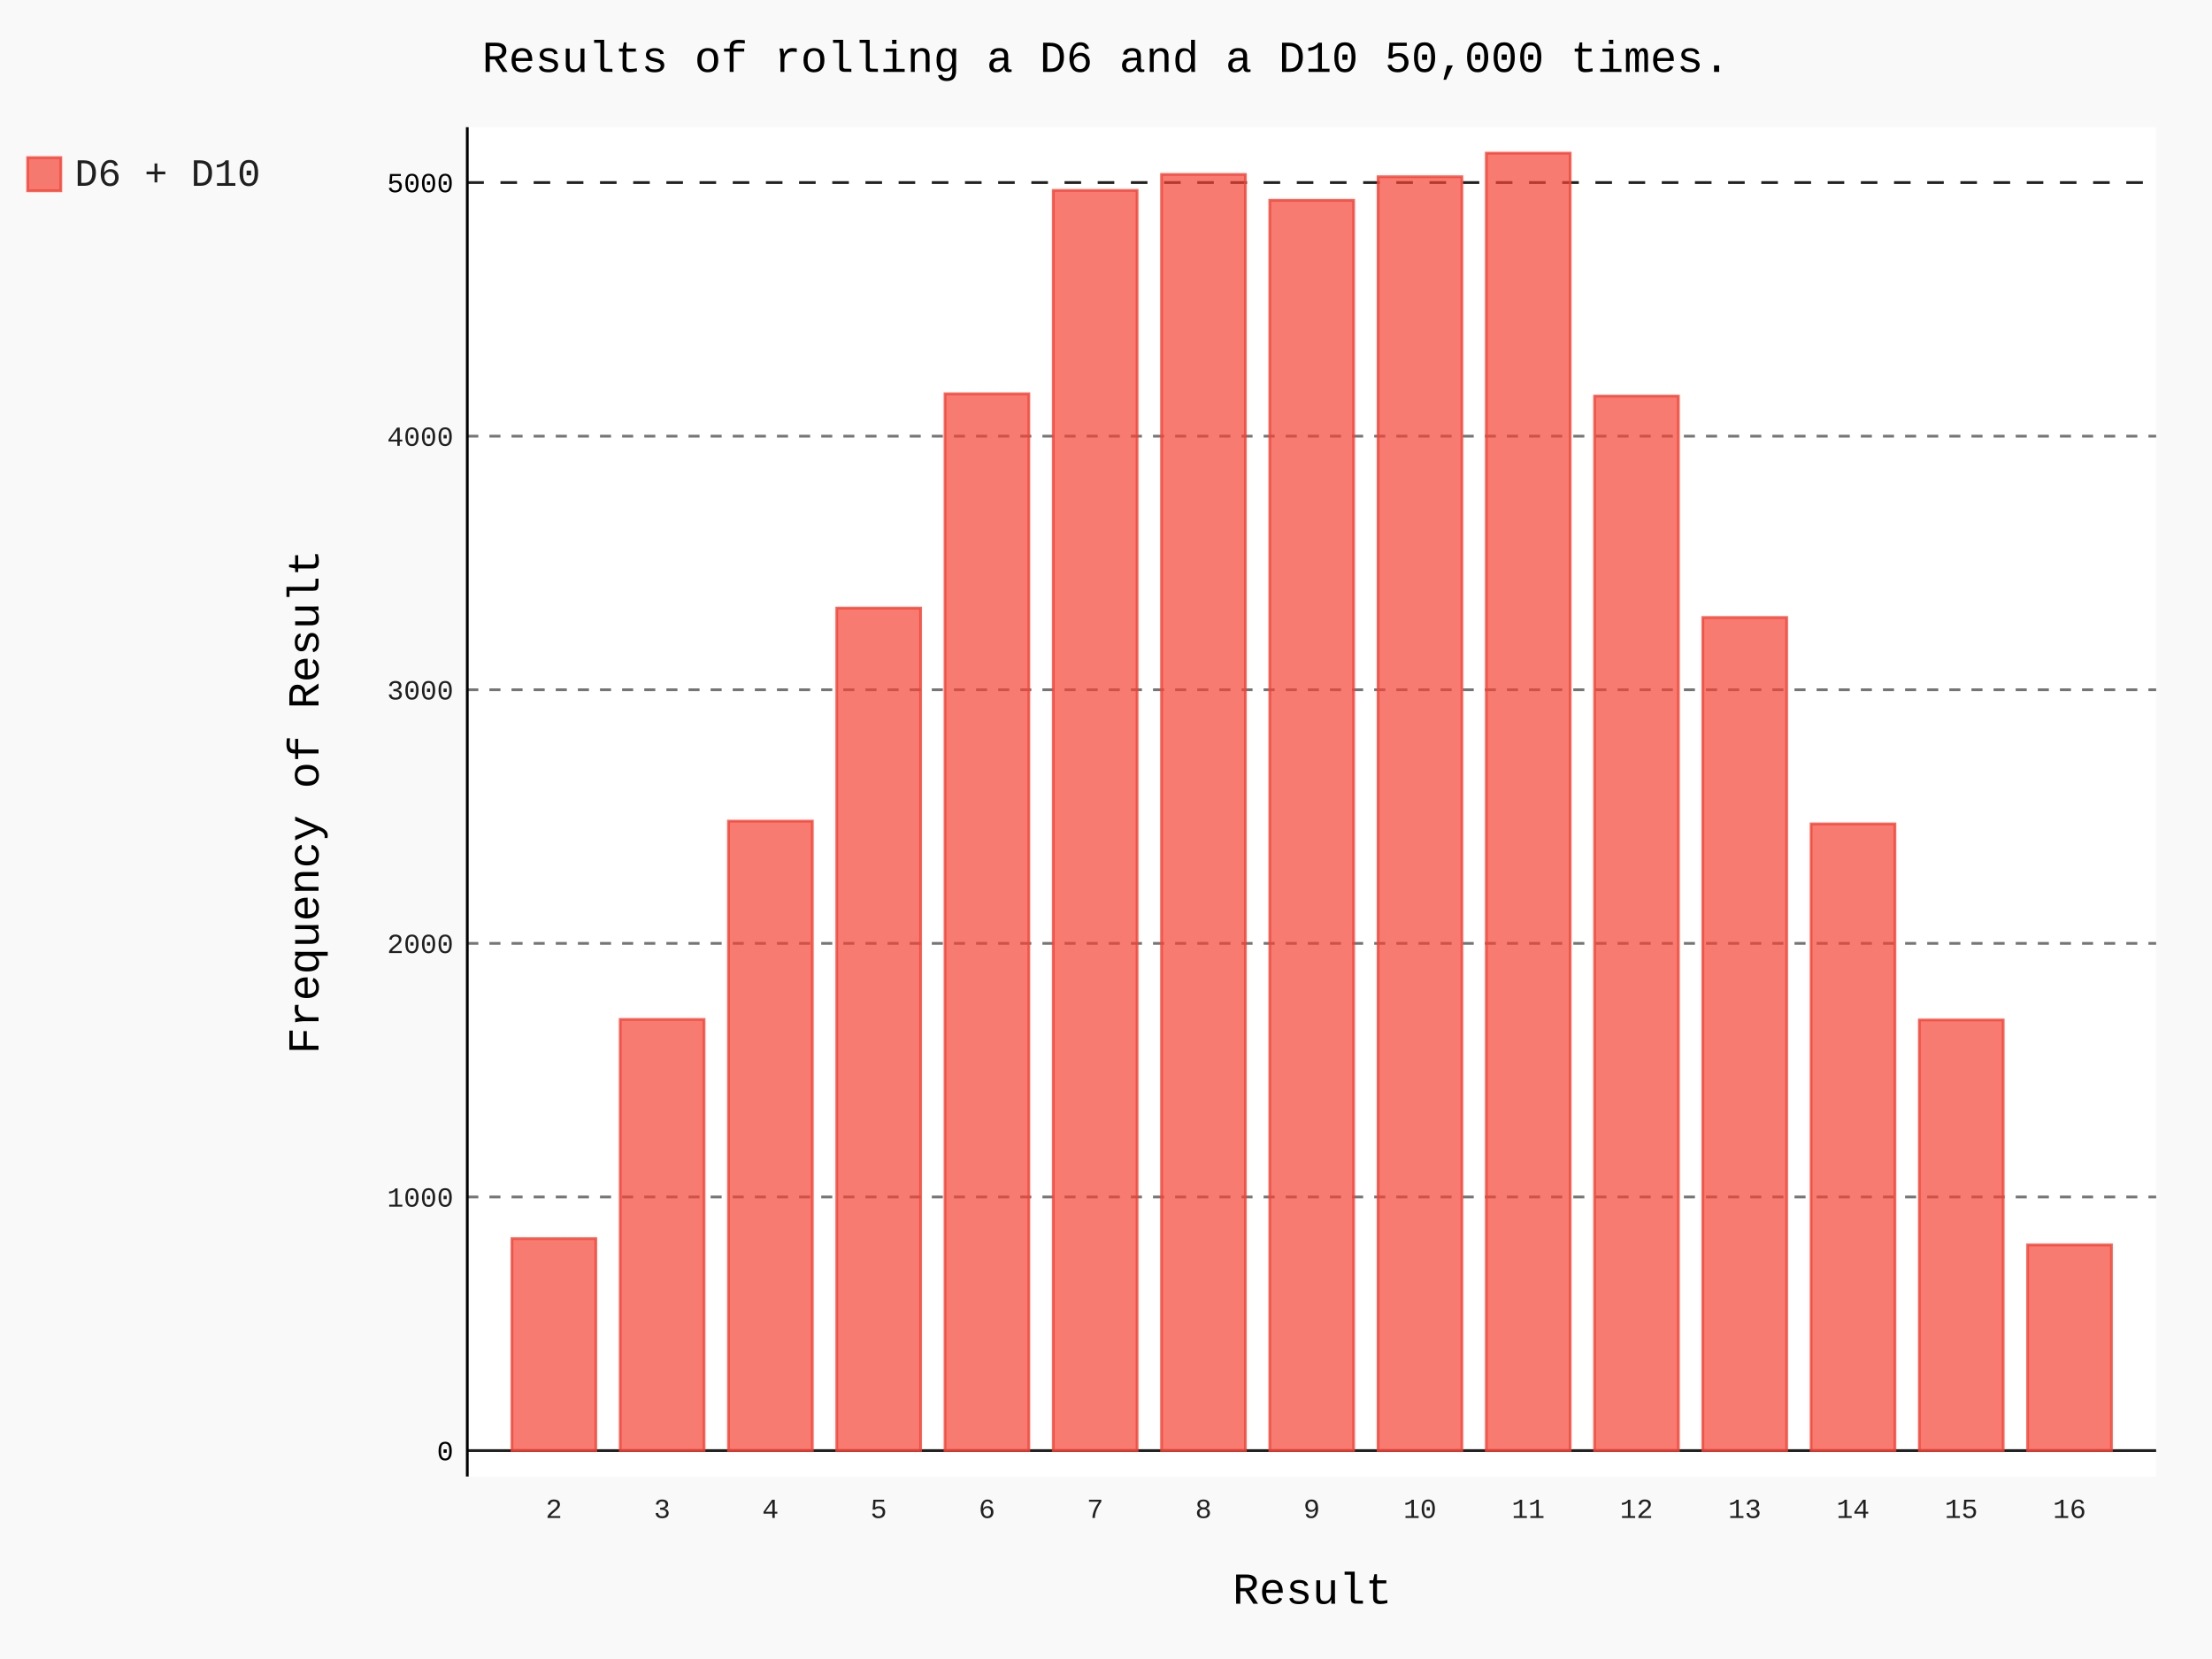
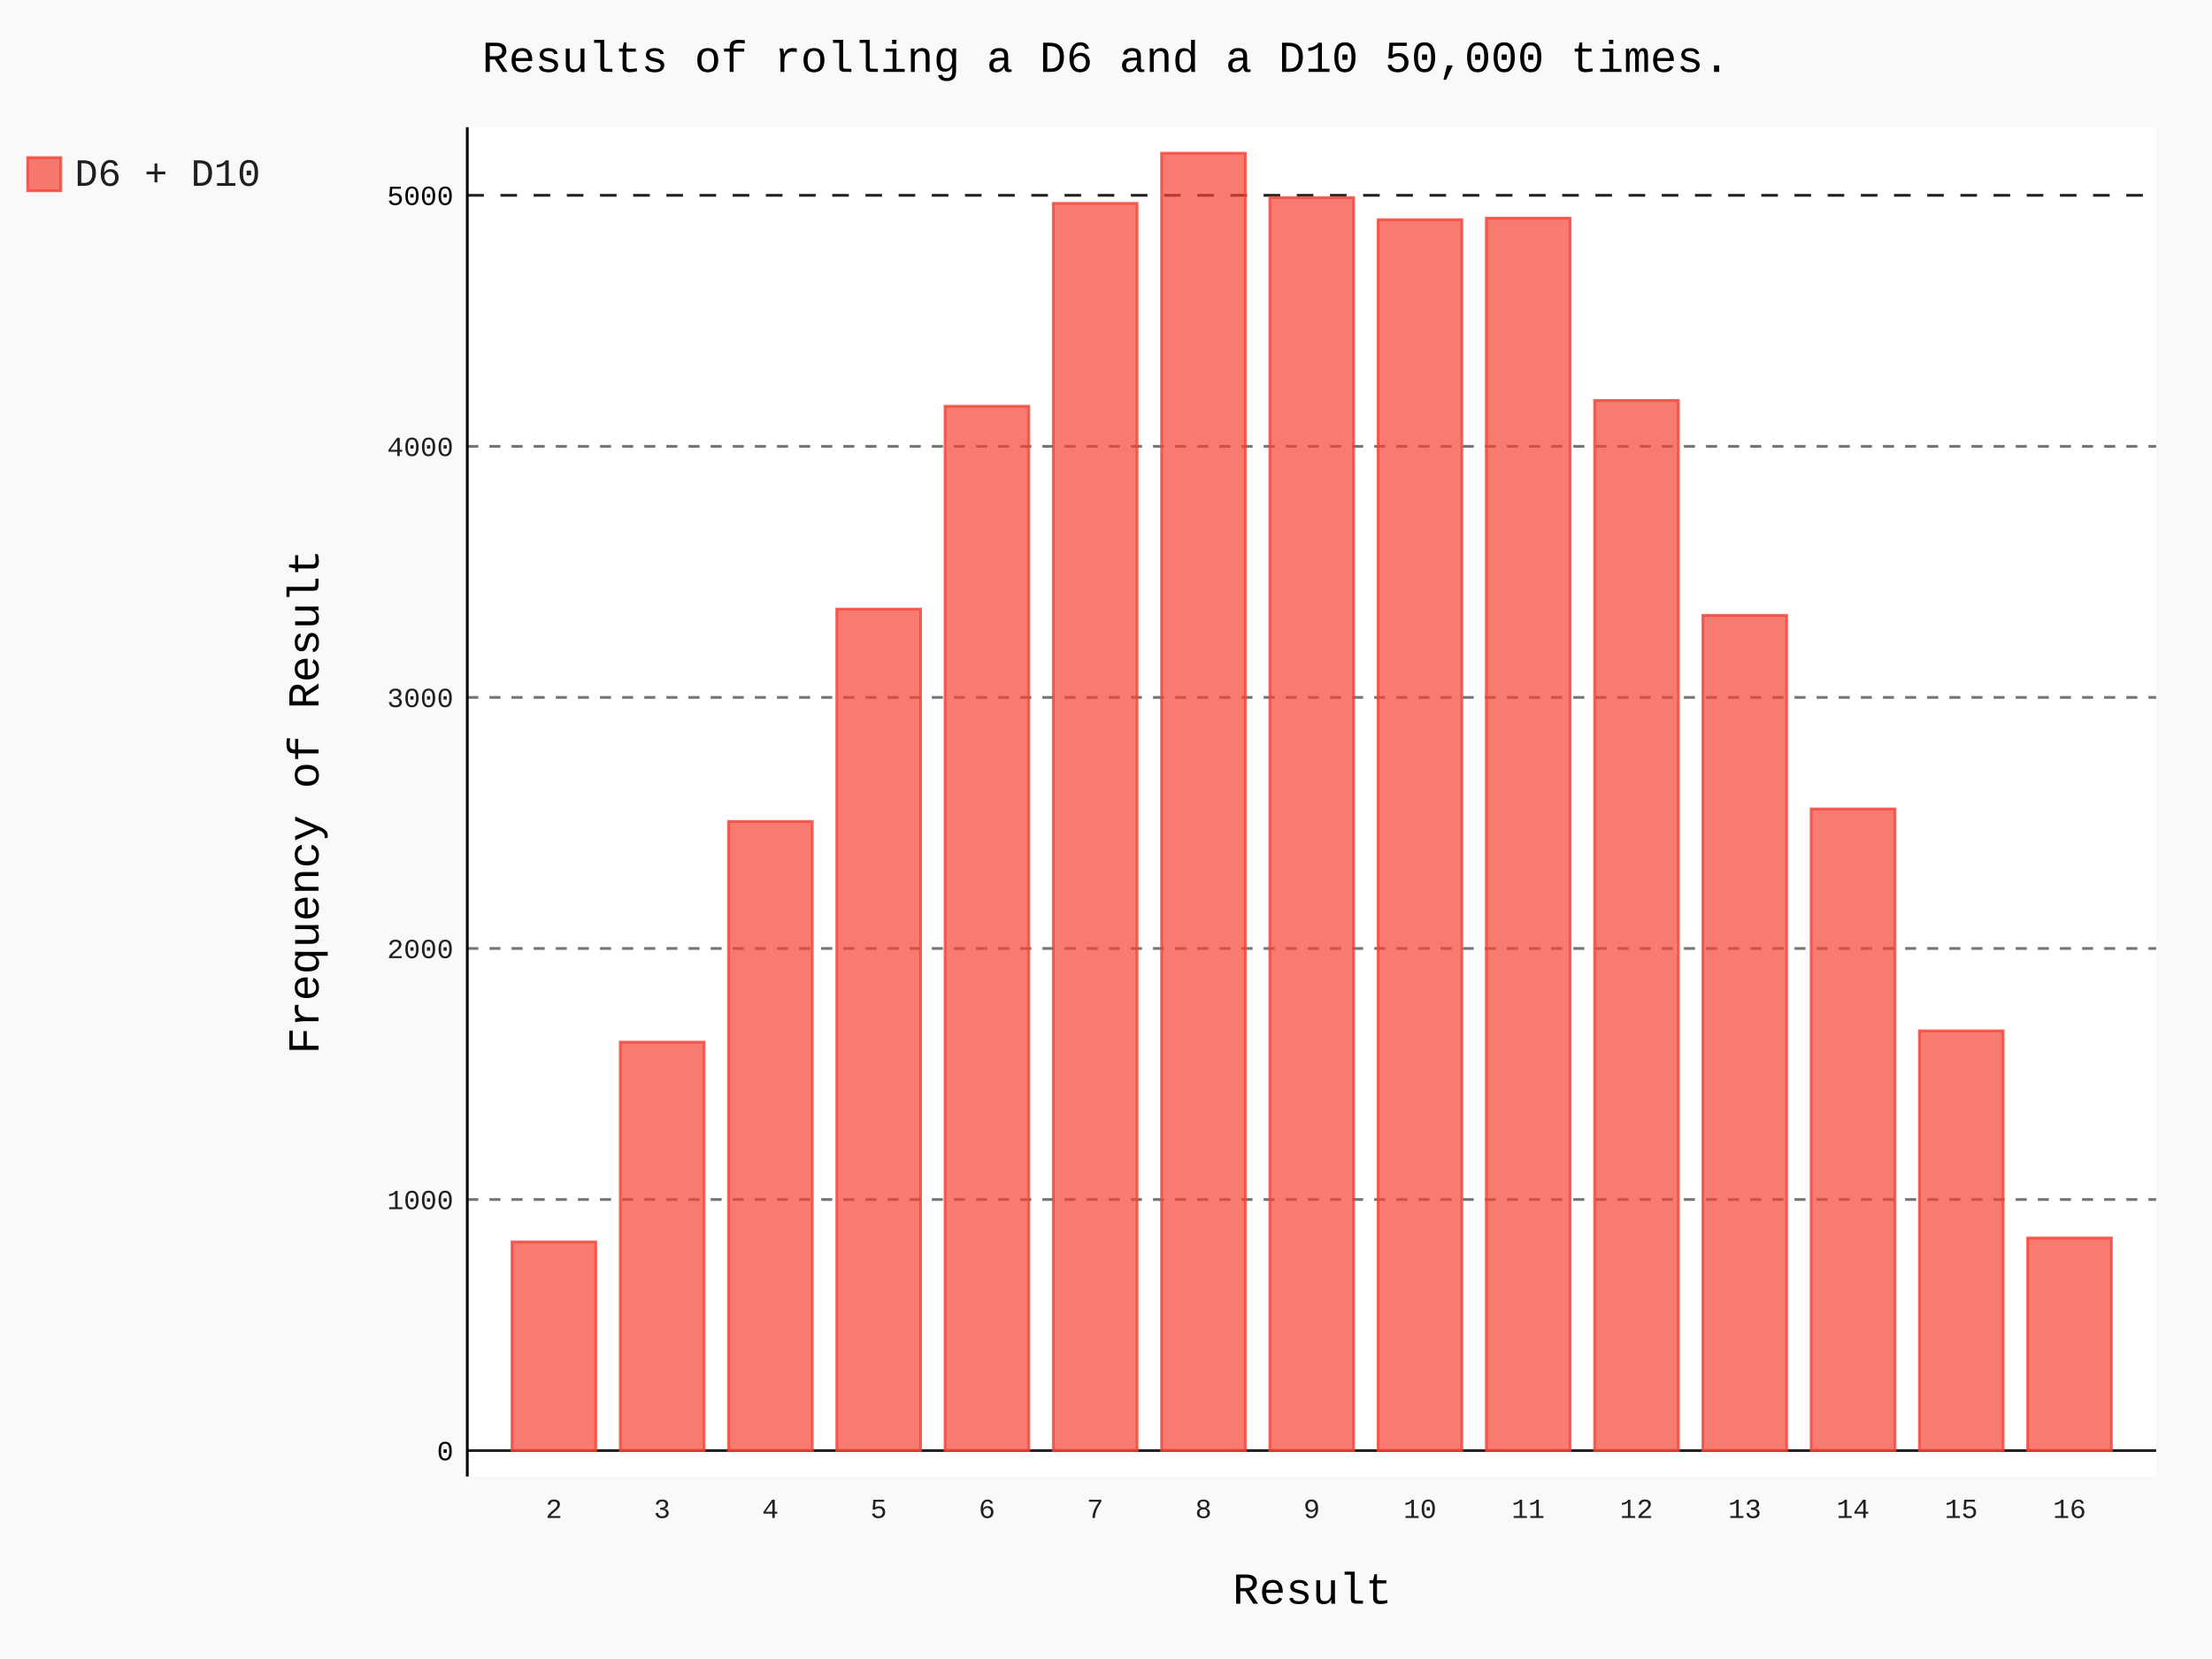
- <svg xmlns="http://www.w3.org/2000/svg" id="chart-9c62f6a3-f5b4-47a4-8831-6c325aa24a69" class="pygal-chart" viewBox="0 0 800 600">
+ <svg xmlns="http://www.w3.org/2000/svg" id="chart-1a1551e8-6d26-428b-80ce-2ba88caceacd" class="pygal-chart" viewBox="0 0 800 600">
  <defs>
-     <style type="text/css">#chart-9c62f6a3-f5b4-47a4-8831-6c325aa24a69{-webkit-user-select:none;-webkit-font-smoothing:antialiased;font-family:Consolas,"Liberation Mono",Menlo,Courier,monospace}#chart-9c62f6a3-f5b4-47a4-8831-6c325aa24a69 .title{font-family:Consolas,"Liberation Mono",Menlo,Courier,monospace;font-size:16px}#chart-9c62f6a3-f5b4-47a4-8831-6c325aa24a69 .legends .legend text{font-family:Consolas,"Liberation Mono",Menlo,Courier,monospace;font-size:14px}#chart-9c62f6a3-f5b4-47a4-8831-6c325aa24a69 .axis text{font-family:Consolas,"Liberation Mono",Menlo,Courier,monospace;font-size:10px}#chart-9c62f6a3-f5b4-47a4-8831-6c325aa24a69 .axis text.major{font-family:Consolas,"Liberation Mono",Menlo,Courier,monospace;font-size:10px}#chart-9c62f6a3-f5b4-47a4-8831-6c325aa24a69 .text-overlay text.value{font-family:Consolas,"Liberation Mono",Menlo,Courier,monospace;font-size:16px}#chart-9c62f6a3-f5b4-47a4-8831-6c325aa24a69 .text-overlay text.label{font-family:Consolas,"Liberation Mono",Menlo,Courier,monospace;font-size:10px}#chart-9c62f6a3-f5b4-47a4-8831-6c325aa24a69 .tooltip{font-family:Consolas,"Liberation Mono",Menlo,Courier,monospace;font-size:14px}#chart-9c62f6a3-f5b4-47a4-8831-6c325aa24a69 text.no_data{font-family:Consolas,"Liberation Mono",Menlo,Courier,monospace;font-size:64px}
- #chart-9c62f6a3-f5b4-47a4-8831-6c325aa24a69{background-color:rgba(249,249,249,1)}#chart-9c62f6a3-f5b4-47a4-8831-6c325aa24a69 path,#chart-9c62f6a3-f5b4-47a4-8831-6c325aa24a69 line,#chart-9c62f6a3-f5b4-47a4-8831-6c325aa24a69 rect,#chart-9c62f6a3-f5b4-47a4-8831-6c325aa24a69 circle{-webkit-transition:150ms;-moz-transition:150ms;transition:150ms}#chart-9c62f6a3-f5b4-47a4-8831-6c325aa24a69 .graph &gt; .background{fill:rgba(249,249,249,1)}#chart-9c62f6a3-f5b4-47a4-8831-6c325aa24a69 .plot &gt; .background{fill:rgba(255,255,255,1)}#chart-9c62f6a3-f5b4-47a4-8831-6c325aa24a69 .graph{fill:rgba(0,0,0,.87)}#chart-9c62f6a3-f5b4-47a4-8831-6c325aa24a69 text.no_data{fill:rgba(0,0,0,1)}#chart-9c62f6a3-f5b4-47a4-8831-6c325aa24a69 .title{fill:rgba(0,0,0,1)}#chart-9c62f6a3-f5b4-47a4-8831-6c325aa24a69 .legends .legend text{fill:rgba(0,0,0,.87)}#chart-9c62f6a3-f5b4-47a4-8831-6c325aa24a69 .legends .legend:hover text{fill:rgba(0,0,0,1)}#chart-9c62f6a3-f5b4-47a4-8831-6c325aa24a69 .axis .line{stroke:rgba(0,0,0,1)}#chart-9c62f6a3-f5b4-47a4-8831-6c325aa24a69 .axis .guide.line{stroke:rgba(0,0,0,.54)}#chart-9c62f6a3-f5b4-47a4-8831-6c325aa24a69 .axis .major.line{stroke:rgba(0,0,0,.87)}#chart-9c62f6a3-f5b4-47a4-8831-6c325aa24a69 .axis text.major{fill:rgba(0,0,0,1)}#chart-9c62f6a3-f5b4-47a4-8831-6c325aa24a69 .axis.y .guides:hover .guide.line,#chart-9c62f6a3-f5b4-47a4-8831-6c325aa24a69 .line-graph .axis.x .guides:hover .guide.line,#chart-9c62f6a3-f5b4-47a4-8831-6c325aa24a69 .stackedline-graph .axis.x .guides:hover .guide.line,#chart-9c62f6a3-f5b4-47a4-8831-6c325aa24a69 .xy-graph .axis.x .guides:hover .guide.line{stroke:rgba(0,0,0,1)}#chart-9c62f6a3-f5b4-47a4-8831-6c325aa24a69 .axis .guides:hover text{fill:rgba(0,0,0,1)}#chart-9c62f6a3-f5b4-47a4-8831-6c325aa24a69 .reactive{fill-opacity:.7;stroke-opacity:.8}#chart-9c62f6a3-f5b4-47a4-8831-6c325aa24a69 .ci{stroke:rgba(0,0,0,.87)}#chart-9c62f6a3-f5b4-47a4-8831-6c325aa24a69 .reactive.active,#chart-9c62f6a3-f5b4-47a4-8831-6c325aa24a69 .active .reactive{fill-opacity:.8;stroke-opacity:.9;stroke-width:4}#chart-9c62f6a3-f5b4-47a4-8831-6c325aa24a69 .ci .reactive.active{stroke-width:1.5}#chart-9c62f6a3-f5b4-47a4-8831-6c325aa24a69 .series text{fill:rgba(0,0,0,1)}#chart-9c62f6a3-f5b4-47a4-8831-6c325aa24a69 .tooltip rect{fill:rgba(255,255,255,1);stroke:rgba(0,0,0,1);-webkit-transition:opacity 150ms;-moz-transition:opacity 150ms;transition:opacity 150ms}#chart-9c62f6a3-f5b4-47a4-8831-6c325aa24a69 .tooltip .label{fill:rgba(0,0,0,.87)}#chart-9c62f6a3-f5b4-47a4-8831-6c325aa24a69 .tooltip .label{fill:rgba(0,0,0,.87)}#chart-9c62f6a3-f5b4-47a4-8831-6c325aa24a69 .tooltip .legend{font-size:.8em;fill:rgba(0,0,0,.54)}#chart-9c62f6a3-f5b4-47a4-8831-6c325aa24a69 .tooltip .x_label{font-size:.6em;fill:rgba(0,0,0,1)}#chart-9c62f6a3-f5b4-47a4-8831-6c325aa24a69 .tooltip .xlink{font-size:.5em;text-decoration:underline}#chart-9c62f6a3-f5b4-47a4-8831-6c325aa24a69 .tooltip .value{font-size:1.5em}#chart-9c62f6a3-f5b4-47a4-8831-6c325aa24a69 .bound{font-size:.5em}#chart-9c62f6a3-f5b4-47a4-8831-6c325aa24a69 .max-value{font-size:.75em;fill:rgba(0,0,0,.54)}#chart-9c62f6a3-f5b4-47a4-8831-6c325aa24a69 .map-element{fill:rgba(255,255,255,1);stroke:rgba(0,0,0,.54) !important}#chart-9c62f6a3-f5b4-47a4-8831-6c325aa24a69 .map-element .reactive{fill-opacity:inherit;stroke-opacity:inherit}#chart-9c62f6a3-f5b4-47a4-8831-6c325aa24a69 .color-0,#chart-9c62f6a3-f5b4-47a4-8831-6c325aa24a69 .color-0 a:visited{stroke:#F44336;fill:#F44336}#chart-9c62f6a3-f5b4-47a4-8831-6c325aa24a69 .text-overlay .color-0 text{fill:black}
- #chart-9c62f6a3-f5b4-47a4-8831-6c325aa24a69 text.no_data{text-anchor:middle}#chart-9c62f6a3-f5b4-47a4-8831-6c325aa24a69 .guide.line{fill:none}#chart-9c62f6a3-f5b4-47a4-8831-6c325aa24a69 .centered{text-anchor:middle}#chart-9c62f6a3-f5b4-47a4-8831-6c325aa24a69 .title{text-anchor:middle}#chart-9c62f6a3-f5b4-47a4-8831-6c325aa24a69 .legends .legend text{fill-opacity:1}#chart-9c62f6a3-f5b4-47a4-8831-6c325aa24a69 .axis.x text{text-anchor:middle}#chart-9c62f6a3-f5b4-47a4-8831-6c325aa24a69 .axis.x:not(.web) text[transform]{text-anchor:start}#chart-9c62f6a3-f5b4-47a4-8831-6c325aa24a69 .axis.x:not(.web) text[transform].backwards{text-anchor:end}#chart-9c62f6a3-f5b4-47a4-8831-6c325aa24a69 .axis.y text{text-anchor:end}#chart-9c62f6a3-f5b4-47a4-8831-6c325aa24a69 .axis.y text[transform].backwards{text-anchor:start}#chart-9c62f6a3-f5b4-47a4-8831-6c325aa24a69 .axis.y2 text{text-anchor:start}#chart-9c62f6a3-f5b4-47a4-8831-6c325aa24a69 .axis.y2 text[transform].backwards{text-anchor:end}#chart-9c62f6a3-f5b4-47a4-8831-6c325aa24a69 .axis .guide.line{stroke-dasharray:4,4}#chart-9c62f6a3-f5b4-47a4-8831-6c325aa24a69 .axis .major.guide.line{stroke-dasharray:6,6}#chart-9c62f6a3-f5b4-47a4-8831-6c325aa24a69 .horizontal .axis.y .guide.line,#chart-9c62f6a3-f5b4-47a4-8831-6c325aa24a69 .horizontal .axis.y2 .guide.line,#chart-9c62f6a3-f5b4-47a4-8831-6c325aa24a69 .vertical .axis.x .guide.line{opacity:0}#chart-9c62f6a3-f5b4-47a4-8831-6c325aa24a69 .horizontal .axis.always_show .guide.line,#chart-9c62f6a3-f5b4-47a4-8831-6c325aa24a69 .vertical .axis.always_show .guide.line{opacity:1 !important}#chart-9c62f6a3-f5b4-47a4-8831-6c325aa24a69 .axis.y .guides:hover .guide.line,#chart-9c62f6a3-f5b4-47a4-8831-6c325aa24a69 .axis.y2 .guides:hover .guide.line,#chart-9c62f6a3-f5b4-47a4-8831-6c325aa24a69 .axis.x .guides:hover .guide.line{opacity:1}#chart-9c62f6a3-f5b4-47a4-8831-6c325aa24a69 .axis .guides:hover text{opacity:1}#chart-9c62f6a3-f5b4-47a4-8831-6c325aa24a69 .nofill{fill:none}#chart-9c62f6a3-f5b4-47a4-8831-6c325aa24a69 .subtle-fill{fill-opacity:.2}#chart-9c62f6a3-f5b4-47a4-8831-6c325aa24a69 .dot{stroke-width:1px;fill-opacity:1}#chart-9c62f6a3-f5b4-47a4-8831-6c325aa24a69 .dot.active{stroke-width:5px}#chart-9c62f6a3-f5b4-47a4-8831-6c325aa24a69 .dot.negative{fill:transparent}#chart-9c62f6a3-f5b4-47a4-8831-6c325aa24a69 text,#chart-9c62f6a3-f5b4-47a4-8831-6c325aa24a69 tspan{stroke:none !important}#chart-9c62f6a3-f5b4-47a4-8831-6c325aa24a69 .series text.active{opacity:1}#chart-9c62f6a3-f5b4-47a4-8831-6c325aa24a69 .tooltip rect{fill-opacity:.95;stroke-width:.5}#chart-9c62f6a3-f5b4-47a4-8831-6c325aa24a69 .tooltip text{fill-opacity:1}#chart-9c62f6a3-f5b4-47a4-8831-6c325aa24a69 .showable{visibility:hidden}#chart-9c62f6a3-f5b4-47a4-8831-6c325aa24a69 .showable.shown{visibility:visible}#chart-9c62f6a3-f5b4-47a4-8831-6c325aa24a69 .gauge-background{fill:rgba(229,229,229,1);stroke:none}#chart-9c62f6a3-f5b4-47a4-8831-6c325aa24a69 .bg-lines{stroke:rgba(249,249,249,1);stroke-width:2px}</style>
+     <style type="text/css">#chart-1a1551e8-6d26-428b-80ce-2ba88caceacd{-webkit-user-select:none;-webkit-font-smoothing:antialiased;font-family:Consolas,"Liberation Mono",Menlo,Courier,monospace}#chart-1a1551e8-6d26-428b-80ce-2ba88caceacd .title{font-family:Consolas,"Liberation Mono",Menlo,Courier,monospace;font-size:16px}#chart-1a1551e8-6d26-428b-80ce-2ba88caceacd .legends .legend text{font-family:Consolas,"Liberation Mono",Menlo,Courier,monospace;font-size:14px}#chart-1a1551e8-6d26-428b-80ce-2ba88caceacd .axis text{font-family:Consolas,"Liberation Mono",Menlo,Courier,monospace;font-size:10px}#chart-1a1551e8-6d26-428b-80ce-2ba88caceacd .axis text.major{font-family:Consolas,"Liberation Mono",Menlo,Courier,monospace;font-size:10px}#chart-1a1551e8-6d26-428b-80ce-2ba88caceacd .text-overlay text.value{font-family:Consolas,"Liberation Mono",Menlo,Courier,monospace;font-size:16px}#chart-1a1551e8-6d26-428b-80ce-2ba88caceacd .text-overlay text.label{font-family:Consolas,"Liberation Mono",Menlo,Courier,monospace;font-size:10px}#chart-1a1551e8-6d26-428b-80ce-2ba88caceacd .tooltip{font-family:Consolas,"Liberation Mono",Menlo,Courier,monospace;font-size:14px}#chart-1a1551e8-6d26-428b-80ce-2ba88caceacd text.no_data{font-family:Consolas,"Liberation Mono",Menlo,Courier,monospace;font-size:64px}
+ #chart-1a1551e8-6d26-428b-80ce-2ba88caceacd{background-color:rgba(249,249,249,1)}#chart-1a1551e8-6d26-428b-80ce-2ba88caceacd path,#chart-1a1551e8-6d26-428b-80ce-2ba88caceacd line,#chart-1a1551e8-6d26-428b-80ce-2ba88caceacd rect,#chart-1a1551e8-6d26-428b-80ce-2ba88caceacd circle{-webkit-transition:150ms;-moz-transition:150ms;transition:150ms}#chart-1a1551e8-6d26-428b-80ce-2ba88caceacd .graph &gt; .background{fill:rgba(249,249,249,1)}#chart-1a1551e8-6d26-428b-80ce-2ba88caceacd .plot &gt; .background{fill:rgba(255,255,255,1)}#chart-1a1551e8-6d26-428b-80ce-2ba88caceacd .graph{fill:rgba(0,0,0,.87)}#chart-1a1551e8-6d26-428b-80ce-2ba88caceacd text.no_data{fill:rgba(0,0,0,1)}#chart-1a1551e8-6d26-428b-80ce-2ba88caceacd .title{fill:rgba(0,0,0,1)}#chart-1a1551e8-6d26-428b-80ce-2ba88caceacd .legends .legend text{fill:rgba(0,0,0,.87)}#chart-1a1551e8-6d26-428b-80ce-2ba88caceacd .legends .legend:hover text{fill:rgba(0,0,0,1)}#chart-1a1551e8-6d26-428b-80ce-2ba88caceacd .axis .line{stroke:rgba(0,0,0,1)}#chart-1a1551e8-6d26-428b-80ce-2ba88caceacd .axis .guide.line{stroke:rgba(0,0,0,.54)}#chart-1a1551e8-6d26-428b-80ce-2ba88caceacd .axis .major.line{stroke:rgba(0,0,0,.87)}#chart-1a1551e8-6d26-428b-80ce-2ba88caceacd .axis text.major{fill:rgba(0,0,0,1)}#chart-1a1551e8-6d26-428b-80ce-2ba88caceacd .axis.y .guides:hover .guide.line,#chart-1a1551e8-6d26-428b-80ce-2ba88caceacd .line-graph .axis.x .guides:hover .guide.line,#chart-1a1551e8-6d26-428b-80ce-2ba88caceacd .stackedline-graph .axis.x .guides:hover .guide.line,#chart-1a1551e8-6d26-428b-80ce-2ba88caceacd .xy-graph .axis.x .guides:hover .guide.line{stroke:rgba(0,0,0,1)}#chart-1a1551e8-6d26-428b-80ce-2ba88caceacd .axis .guides:hover text{fill:rgba(0,0,0,1)}#chart-1a1551e8-6d26-428b-80ce-2ba88caceacd .reactive{fill-opacity:.7;stroke-opacity:.8}#chart-1a1551e8-6d26-428b-80ce-2ba88caceacd .ci{stroke:rgba(0,0,0,.87)}#chart-1a1551e8-6d26-428b-80ce-2ba88caceacd .reactive.active,#chart-1a1551e8-6d26-428b-80ce-2ba88caceacd .active .reactive{fill-opacity:.8;stroke-opacity:.9;stroke-width:4}#chart-1a1551e8-6d26-428b-80ce-2ba88caceacd .ci .reactive.active{stroke-width:1.5}#chart-1a1551e8-6d26-428b-80ce-2ba88caceacd .series text{fill:rgba(0,0,0,1)}#chart-1a1551e8-6d26-428b-80ce-2ba88caceacd .tooltip rect{fill:rgba(255,255,255,1);stroke:rgba(0,0,0,1);-webkit-transition:opacity 150ms;-moz-transition:opacity 150ms;transition:opacity 150ms}#chart-1a1551e8-6d26-428b-80ce-2ba88caceacd .tooltip .label{fill:rgba(0,0,0,.87)}#chart-1a1551e8-6d26-428b-80ce-2ba88caceacd .tooltip .label{fill:rgba(0,0,0,.87)}#chart-1a1551e8-6d26-428b-80ce-2ba88caceacd .tooltip .legend{font-size:.8em;fill:rgba(0,0,0,.54)}#chart-1a1551e8-6d26-428b-80ce-2ba88caceacd .tooltip .x_label{font-size:.6em;fill:rgba(0,0,0,1)}#chart-1a1551e8-6d26-428b-80ce-2ba88caceacd .tooltip .xlink{font-size:.5em;text-decoration:underline}#chart-1a1551e8-6d26-428b-80ce-2ba88caceacd .tooltip .value{font-size:1.5em}#chart-1a1551e8-6d26-428b-80ce-2ba88caceacd .bound{font-size:.5em}#chart-1a1551e8-6d26-428b-80ce-2ba88caceacd .max-value{font-size:.75em;fill:rgba(0,0,0,.54)}#chart-1a1551e8-6d26-428b-80ce-2ba88caceacd .map-element{fill:rgba(255,255,255,1);stroke:rgba(0,0,0,.54) !important}#chart-1a1551e8-6d26-428b-80ce-2ba88caceacd .map-element .reactive{fill-opacity:inherit;stroke-opacity:inherit}#chart-1a1551e8-6d26-428b-80ce-2ba88caceacd .color-0,#chart-1a1551e8-6d26-428b-80ce-2ba88caceacd .color-0 a:visited{stroke:#F44336;fill:#F44336}#chart-1a1551e8-6d26-428b-80ce-2ba88caceacd .text-overlay .color-0 text{fill:black}
+ #chart-1a1551e8-6d26-428b-80ce-2ba88caceacd text.no_data{text-anchor:middle}#chart-1a1551e8-6d26-428b-80ce-2ba88caceacd .guide.line{fill:none}#chart-1a1551e8-6d26-428b-80ce-2ba88caceacd .centered{text-anchor:middle}#chart-1a1551e8-6d26-428b-80ce-2ba88caceacd .title{text-anchor:middle}#chart-1a1551e8-6d26-428b-80ce-2ba88caceacd .legends .legend text{fill-opacity:1}#chart-1a1551e8-6d26-428b-80ce-2ba88caceacd .axis.x text{text-anchor:middle}#chart-1a1551e8-6d26-428b-80ce-2ba88caceacd .axis.x:not(.web) text[transform]{text-anchor:start}#chart-1a1551e8-6d26-428b-80ce-2ba88caceacd .axis.x:not(.web) text[transform].backwards{text-anchor:end}#chart-1a1551e8-6d26-428b-80ce-2ba88caceacd .axis.y text{text-anchor:end}#chart-1a1551e8-6d26-428b-80ce-2ba88caceacd .axis.y text[transform].backwards{text-anchor:start}#chart-1a1551e8-6d26-428b-80ce-2ba88caceacd .axis.y2 text{text-anchor:start}#chart-1a1551e8-6d26-428b-80ce-2ba88caceacd .axis.y2 text[transform].backwards{text-anchor:end}#chart-1a1551e8-6d26-428b-80ce-2ba88caceacd .axis .guide.line{stroke-dasharray:4,4}#chart-1a1551e8-6d26-428b-80ce-2ba88caceacd .axis .major.guide.line{stroke-dasharray:6,6}#chart-1a1551e8-6d26-428b-80ce-2ba88caceacd .horizontal .axis.y .guide.line,#chart-1a1551e8-6d26-428b-80ce-2ba88caceacd .horizontal .axis.y2 .guide.line,#chart-1a1551e8-6d26-428b-80ce-2ba88caceacd .vertical .axis.x .guide.line{opacity:0}#chart-1a1551e8-6d26-428b-80ce-2ba88caceacd .horizontal .axis.always_show .guide.line,#chart-1a1551e8-6d26-428b-80ce-2ba88caceacd .vertical .axis.always_show .guide.line{opacity:1 !important}#chart-1a1551e8-6d26-428b-80ce-2ba88caceacd .axis.y .guides:hover .guide.line,#chart-1a1551e8-6d26-428b-80ce-2ba88caceacd .axis.y2 .guides:hover .guide.line,#chart-1a1551e8-6d26-428b-80ce-2ba88caceacd .axis.x .guides:hover .guide.line{opacity:1}#chart-1a1551e8-6d26-428b-80ce-2ba88caceacd .axis .guides:hover text{opacity:1}#chart-1a1551e8-6d26-428b-80ce-2ba88caceacd .nofill{fill:none}#chart-1a1551e8-6d26-428b-80ce-2ba88caceacd .subtle-fill{fill-opacity:.2}#chart-1a1551e8-6d26-428b-80ce-2ba88caceacd .dot{stroke-width:1px;fill-opacity:1}#chart-1a1551e8-6d26-428b-80ce-2ba88caceacd .dot.active{stroke-width:5px}#chart-1a1551e8-6d26-428b-80ce-2ba88caceacd .dot.negative{fill:transparent}#chart-1a1551e8-6d26-428b-80ce-2ba88caceacd text,#chart-1a1551e8-6d26-428b-80ce-2ba88caceacd tspan{stroke:none !important}#chart-1a1551e8-6d26-428b-80ce-2ba88caceacd .series text.active{opacity:1}#chart-1a1551e8-6d26-428b-80ce-2ba88caceacd .tooltip rect{fill-opacity:.95;stroke-width:.5}#chart-1a1551e8-6d26-428b-80ce-2ba88caceacd .tooltip text{fill-opacity:1}#chart-1a1551e8-6d26-428b-80ce-2ba88caceacd .showable{visibility:hidden}#chart-1a1551e8-6d26-428b-80ce-2ba88caceacd .showable.shown{visibility:visible}#chart-1a1551e8-6d26-428b-80ce-2ba88caceacd .gauge-background{fill:rgba(229,229,229,1);stroke:none}#chart-1a1551e8-6d26-428b-80ce-2ba88caceacd .bg-lines{stroke:rgba(249,249,249,1);stroke-width:2px}</style>
  </defs>
  <g class="graph bar-graph vertical">
    <rect x="0" y="0" width="800" height="600" class="background" />
    <g transform="translate(169, 46)" class="plot">
      <rect x="0" y="0" width="610.8" height="488" class="background" />
      <g class="axis y always_show">
        <g class="guides">
          <path d="M0 478.615 h610.8" class="axis major line" />
          <text x="-5" y="482.115" class="major">0</text>
        </g>
        <g class="guides">
-           <path d="M0 386.897 h610.8" class="guide line" />
-           <text x="-5" y="390.397" class="">1000</text>
+           <path d="M0 387.82 h610.8" class="guide line" />
+           <text x="-5" y="391.32" class="">1000</text>
        </g>
        <g class="guides">
-           <path d="M0 295.179 h610.8" class="guide line" />
-           <text x="-5" y="298.679" class="">2000</text>
+           <path d="M0 297.025 h610.8" class="guide line" />
+           <text x="-5" y="300.525" class="">2000</text>
        </g>
        <g class="guides">
-           <path d="M0 203.461 h610.8" class="guide line" />
-           <text x="-5" y="206.961" class="">3000</text>
+           <path d="M0 206.229 h610.8" class="guide line" />
+           <text x="-5" y="209.729" class="">3000</text>
        </g>
        <g class="guides">
-           <path d="M0 111.742 h610.8" class="guide line" />
-           <text x="-5" y="115.242" class="">4000</text>
+           <path d="M0 115.434 h610.8" class="guide line" />
+           <text x="-5" y="118.934" class="">4000</text>
        </g>
        <g class="guides">
-           <path d="M0 20.024 h610.8" class="major guide line" />
-           <text x="-5" y="23.524" class="major">5000</text>
+           <path d="M0 24.638 h610.8" class="major guide line" />
+           <text x="-5" y="28.138" class="major">5000</text>
        </g>
      </g>
      <g class="axis x">
        <path d="M0 0 v488" class="line" />
        <g class="guides">
          <path d="M31.323 0 v488" class="guide line" />
          <text x="31.323" y="503.0" class="">2</text>
        </g>
        <g class="guides">
          <path d="M70.477 0 v488" class="guide line" />
          <text x="70.477" y="503.0" class="">3</text>
        </g>
        <g class="guides">
          <path d="M109.631 0 v488" class="guide line" />
          <text x="109.631" y="503.0" class="">4</text>
        </g>
        <g class="guides">
          <path d="M148.785 0 v488" class="guide line" />
          <text x="148.785" y="503.0" class="">5</text>
        </g>
        <g class="guides">
          <path d="M187.938 0 v488" class="guide line" />
          <text x="187.938" y="503.0" class="">6</text>
        </g>
        <g class="guides">
          <path d="M227.092 0 v488" class="guide line" />
          <text x="227.092" y="503.0" class="">7</text>
        </g>
        <g class="guides">
          <path d="M266.246 0 v488" class="guide line" />
          <text x="266.246" y="503.0" class="">8</text>
        </g>
        <g class="guides">
          <path d="M305.4 0 v488" class="guide line" />
          <text x="305.4" y="503.0" class="">9</text>
        </g>
        <g class="guides">
          <path d="M344.554 0 v488" class="guide line" />
          <text x="344.554" y="503.0" class="">10</text>
        </g>
        <g class="guides">
          <path d="M383.708 0 v488" class="guide line" />
          <text x="383.708" y="503.0" class="">11</text>
        </g>
        <g class="guides">
          <path d="M422.862 0 v488" class="guide line" />
          <text x="422.862" y="503.0" class="">12</text>
        </g>
        <g class="guides">
          <path d="M462.015 0 v488" class="guide line" />
          <text x="462.015" y="503.0" class="">13</text>
        </g>
        <g class="guides">
          <path d="M501.169 0 v488" class="guide line" />
          <text x="501.169" y="503.0" class="">14</text>
        </g>
        <g class="guides">
          <path d="M540.323 0 v488" class="guide line" />
          <text x="540.323" y="503.0" class="">15</text>
        </g>
        <g class="guides">
          <path d="M579.477 0 v488" class="guide line" />
          <text x="579.477" y="503.0" class="">16</text>
        </g>
      </g>
      <g class="series serie-0 color-0">
        <g class="bars">
          <g class="bar">
-             <rect x="16.163" y="401.939" rx="0" ry="0" width="30.321" height="76.676" class="rect reactive tooltip-trigger" />
+             <rect x="16.163" y="403.164" rx="0" ry="0" width="30.321" height="75.451" class="rect reactive tooltip-trigger" />
          </g>
          <g class="bar">
-             <rect x="55.317" y="322.694" rx="0" ry="0" width="30.321" height="155.921" class="rect reactive tooltip-trigger" />
+             <rect x="55.317" y="330.891" rx="0" ry="0" width="30.321" height="147.724" class="rect reactive tooltip-trigger" />
          </g>
          <g class="bar">
-             <rect x="94.47" y="250.971" rx="0" ry="0" width="30.321" height="227.645" class="rect reactive tooltip-trigger" />
+             <rect x="94.47" y="251.082" rx="0" ry="0" width="30.321" height="227.533" class="rect reactive tooltip-trigger" />
          </g>
          <g class="bar">
-             <rect x="133.624" y="173.927" rx="0" ry="0" width="30.321" height="304.688" class="rect reactive tooltip-trigger" />
+             <rect x="133.624" y="174.269" rx="0" ry="0" width="30.321" height="304.346" class="rect reactive tooltip-trigger" />
          </g>
          <g class="bar">
-             <rect x="172.778" y="96.425" rx="0" ry="0" width="30.321" height="382.19" class="rect reactive tooltip-trigger" />
+             <rect x="172.778" y="100.906" rx="0" ry="0" width="30.321" height="377.709" class="rect reactive tooltip-trigger" />
          </g>
          <g class="bar">
-             <rect x="211.932" y="22.867" rx="0" ry="0" width="30.321" height="455.748" class="rect reactive tooltip-trigger" />
+             <rect x="211.932" y="27.544" rx="0" ry="0" width="30.321" height="451.072" class="rect reactive tooltip-trigger" />
          </g>
          <g class="bar">
-             <rect x="251.086" y="17.089" rx="0" ry="0" width="30.321" height="461.526" class="rect reactive tooltip-trigger" />
+             <rect x="251.086" y="9.385" rx="0" ry="0" width="30.321" height="469.231" class="rect reactive tooltip-trigger" />
          </g>
          <g class="bar">
-             <rect x="290.24" y="26.444" rx="0" ry="0" width="30.321" height="452.171" class="rect reactive tooltip-trigger" />
+             <rect x="290.24" y="25.455" rx="0" ry="0" width="30.321" height="453.16" class="rect reactive tooltip-trigger" />
          </g>
          <g class="bar">
-             <rect x="329.393" y="17.914" rx="0" ry="0" width="30.321" height="460.701" class="rect reactive tooltip-trigger" />
+             <rect x="329.393" y="33.445" rx="0" ry="0" width="30.321" height="445.17" class="rect reactive tooltip-trigger" />
          </g>
          <g class="bar">
-             <rect x="368.547" y="9.385" rx="0" ry="0" width="30.321" height="469.231" class="rect reactive tooltip-trigger" />
+             <rect x="368.547" y="32.901" rx="0" ry="0" width="30.321" height="445.715" class="rect reactive tooltip-trigger" />
          </g>
          <g class="bar">
-             <rect x="407.701" y="97.251" rx="0" ry="0" width="30.321" height="381.365" class="rect reactive tooltip-trigger" />
+             <rect x="407.701" y="98.818" rx="0" ry="0" width="30.321" height="379.797" class="rect reactive tooltip-trigger" />
          </g>
          <g class="bar">
-             <rect x="446.855" y="177.321" rx="0" ry="0" width="30.321" height="301.295" class="rect reactive tooltip-trigger" />
+             <rect x="446.855" y="176.539" rx="0" ry="0" width="30.321" height="302.076" class="rect reactive tooltip-trigger" />
          </g>
          <g class="bar">
-             <rect x="486.009" y="251.979" rx="0" ry="0" width="30.321" height="226.636" class="rect reactive tooltip-trigger" />
+             <rect x="486.009" y="246.542" rx="0" ry="0" width="30.321" height="232.073" class="rect reactive tooltip-trigger" />
          </g>
          <g class="bar">
-             <rect x="525.163" y="322.878" rx="0" ry="0" width="30.321" height="155.738" class="rect reactive tooltip-trigger" />
+             <rect x="525.163" y="326.805" rx="0" ry="0" width="30.321" height="151.81" class="rect reactive tooltip-trigger" />
          </g>
          <g class="bar">
-             <rect x="564.317" y="404.232" rx="0" ry="0" width="30.321" height="74.384" class="rect reactive tooltip-trigger" />
+             <rect x="564.317" y="401.712" rx="0" ry="0" width="30.321" height="76.904" class="rect reactive tooltip-trigger" />
          </g>
        </g>
      </g>
    </g>
    <g class="titles">
      <text x="400.0" y="26" class="title plot_title">Results of rolling a D6 and a D10 50,000 times.</text>
      <text x="474.6" y="580" class="title">Result</text>
      <text x="89.2" y="316.0" class="title" transform="rotate(-90 89.2 290)">Frequency of Result</text>
    </g>
    <g transform="translate(169, 46)" class="plot overlay">
      <g class="series serie-0 color-0" />
    </g>
    <g transform="translate(169, 46)" class="plot text-overlay">
      <g class="series serie-0 color-0" />
    </g>
    <g transform="translate(169, 46)" class="plot tooltip-overlay">
      <g transform="translate(0 0)" style="opacity: 0" class="tooltip">
        <rect rx="0" ry="0" width="0" height="0" class="tooltip-box" />
        <g class="text" />
      </g>
    </g>
    <g transform="translate(10, 56)" class="legends">
      <g id="activate-serie-0" class="legend reactive activate-serie">
        <rect x="0.0" y="1.0" width="12" height="12" class="color-0 reactive" />
        <text x="17.0" y="11.2">D6 + D10</text>
      </g>
    </g>
    <g transform="translate(790, 56)" class="legends" />
  </g>
</svg>
